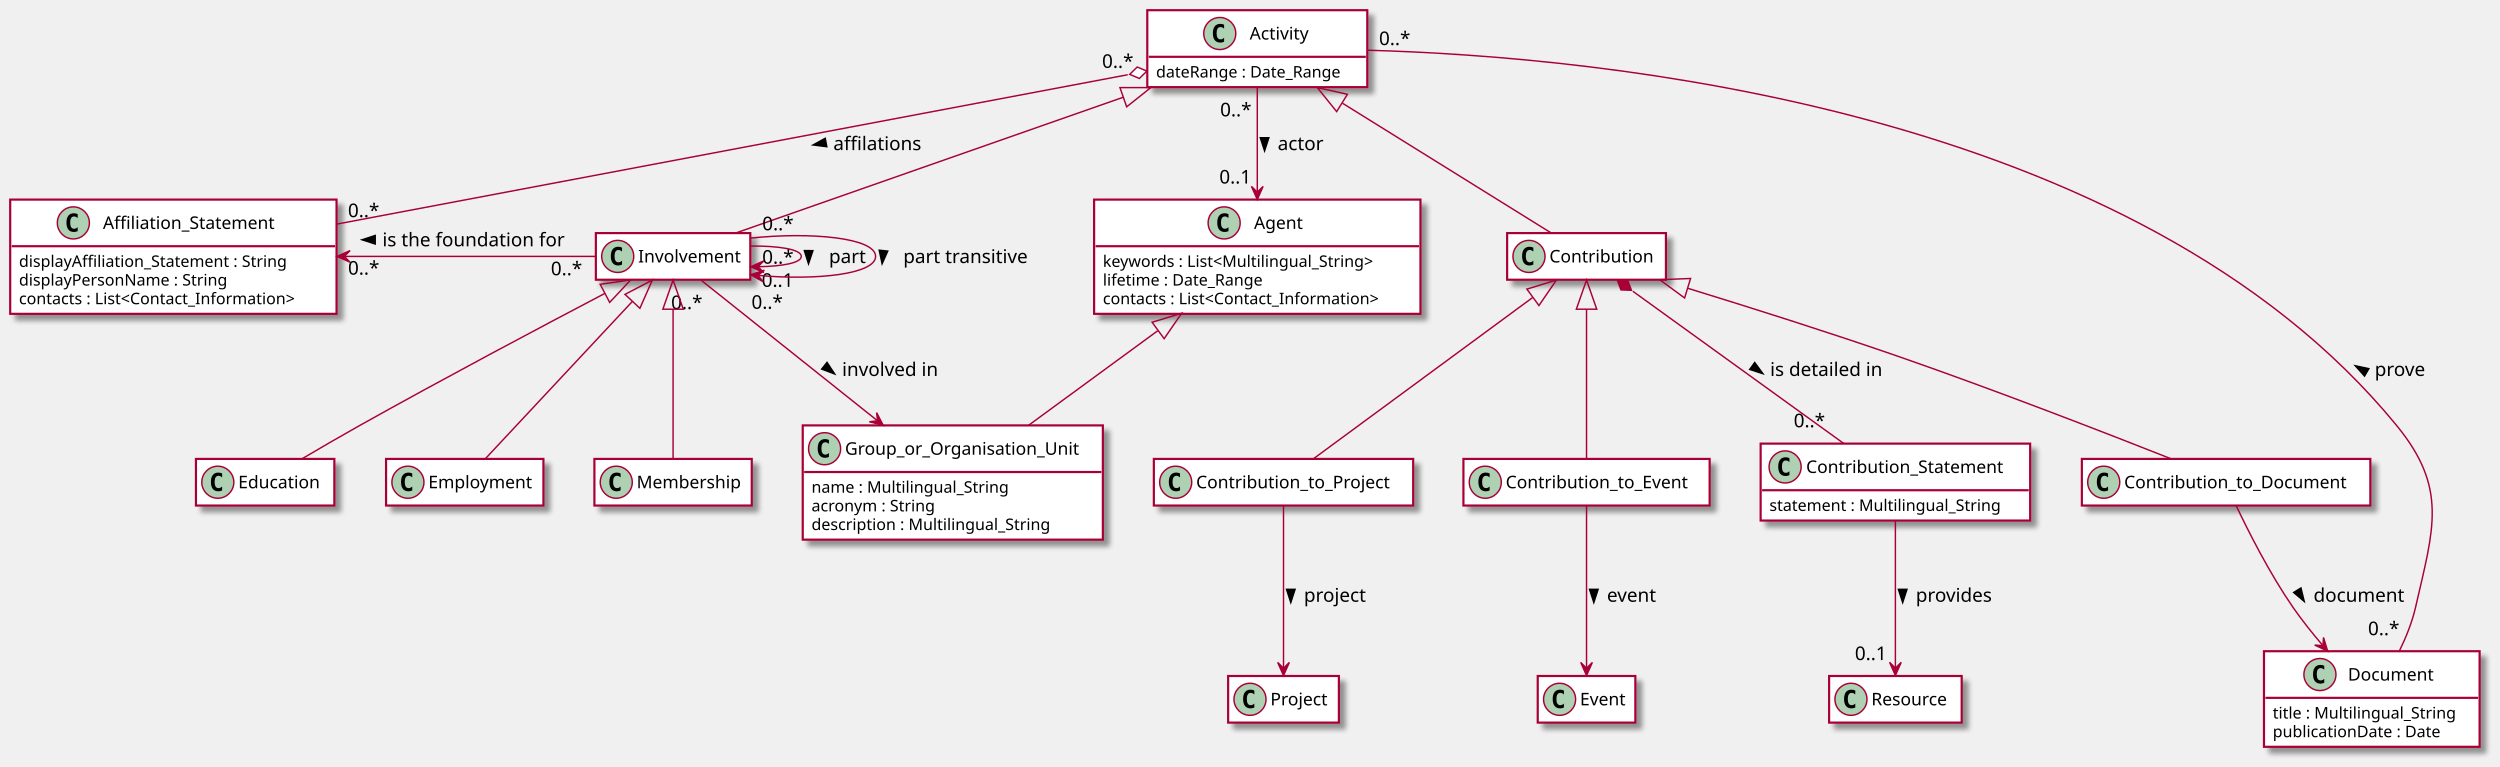
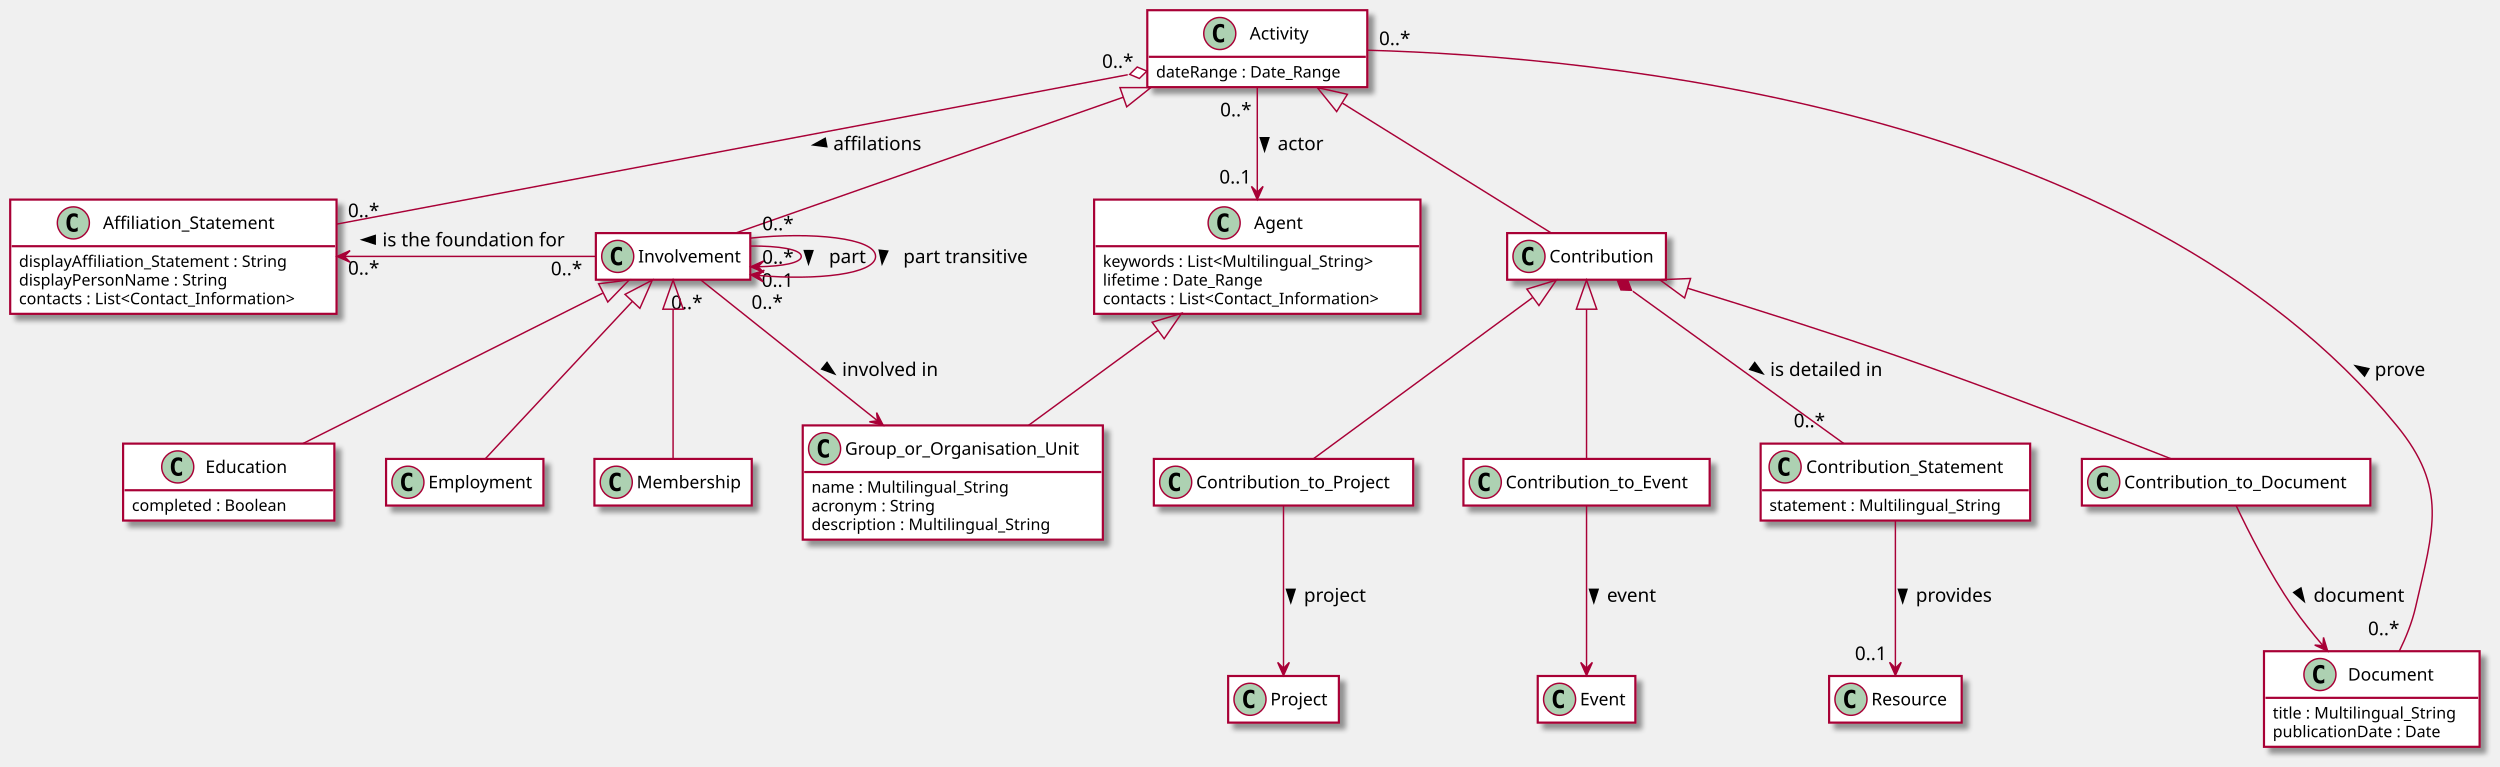
<svg xmlns="http://www.w3.org/2000/svg" contentScriptType="application/ecmascript" contentStyleType="text/css" height="526px" preserveAspectRatio="none" style="width:1716px;height:526px;background:#FFFFFF;" version="1.1" viewBox="0 0 1716 526" width="1716px" zoomAndPan="magnify">
  <defs>
-     <filter height="300%" id="ftn93bav3jn2k" width="300%" x="-1" y="-1">
+     <filter height="300%" id="f1x8bv1kfi4ebw" width="300%" x="-1" y="-1">
      <feGaussianBlur result="blurOut" stdDeviation="2.0" />
      <feColorMatrix in="blurOut" result="blurOut2" type="matrix" values="0 0 0 0 0 0 0 0 0 0 0 0 0 0 0 0 0 0 .4 0" />
      <feOffset dx="4.0" dy="4.0" in="blurOut2" result="blurOut3" />
      <feBlend in="SourceGraphic" in2="blurOut3" mode="normal" />
    </filter>
  </defs>
  <g>
-     <rect codeLine="135" fill="#FFFFFF" filter="url(#ftn93bav3jn2k)" height="52.805" id="Activity" style="stroke:#A80036;stroke-width:1.5;" width="151" x="787.5" y="7" />
+     <rect codeLine="135" fill="#FFFFFF" filter="url(#f1x8bv1kfi4ebw)" height="52.805" id="Activity" style="stroke:#A80036;stroke-width:1.5;" width="151" x="787.5" y="7" />
    <ellipse cx="837.25" cy="23" fill="#ADD1B2" rx="11" ry="11" style="stroke:#A80036;stroke-width:1.0;" />
    <path d="M840.219,28.641 Q839.641,28.938 839,29.078 Q838.359,29.234 837.656,29.234 Q835.156,29.234 833.828,27.594 Q832.516,25.938 832.516,22.812 Q832.516,19.688 833.828,18.031 Q835.156,16.375 837.656,16.375 Q838.359,16.375 839,16.531 Q839.656,16.688 840.219,16.984 L840.219,19.703 Q839.594,19.125 839,18.859 Q838.406,18.578 837.781,18.578 Q836.438,18.578 835.75,19.656 Q835.062,20.719 835.062,22.812 Q835.062,24.906 835.75,25.984 Q836.438,27.047 837.781,27.047 Q838.406,27.047 839,26.781 Q839.594,26.5 840.219,25.922 L840.219,28.641 Z " fill="#000000" />
    <text fill="#000000" font-family="sans-serif" font-size="12" lengthAdjust="spacing" textLength="43" x="857.75" y="27.154">Activity</text>
    <line style="stroke:#A80036;stroke-width:1.5;" x1="788.5" x2="937.5" y1="39" y2="39" />
    <text fill="#000000" font-family="sans-serif" font-size="11" lengthAdjust="spacing" textLength="139" x="793.5" y="53.21">dateRange : Date_Range</text>
-     <rect codeLine="247" fill="#FFFFFF" filter="url(#ftn93bav3jn2k)" height="65.609" id="Document" style="stroke:#A80036;stroke-width:1.5;" width="148" x="1554" y="447" />
+     <rect codeLine="248" fill="#FFFFFF" filter="url(#f1x8bv1kfi4ebw)" height="65.609" id="Document" style="stroke:#A80036;stroke-width:1.5;" width="148" x="1554" y="447" />
    <ellipse cx="1592.4" cy="463" fill="#ADD1B2" rx="11" ry="11" style="stroke:#A80036;stroke-width:1.0;" />
    <path d="M1595.369,468.641 Q1594.791,468.938 1594.15,469.078 Q1593.509,469.234 1592.806,469.234 Q1590.306,469.234 1588.978,467.594 Q1587.666,465.938 1587.666,462.812 Q1587.666,459.688 1588.978,458.031 Q1590.306,456.375 1592.806,456.375 Q1593.509,456.375 1594.15,456.531 Q1594.806,456.688 1595.369,456.984 L1595.369,459.703 Q1594.744,459.125 1594.15,458.859 Q1593.556,458.578 1592.931,458.578 Q1591.588,458.578 1590.9,459.656 Q1590.213,460.719 1590.213,462.812 Q1590.213,464.906 1590.9,465.984 Q1591.588,467.047 1592.931,467.047 Q1593.556,467.047 1594.15,466.781 Q1594.744,466.5 1595.369,465.922 L1595.369,468.641 Z " fill="#000000" />
    <text fill="#000000" font-family="sans-serif" font-size="12" lengthAdjust="spacing" textLength="64" x="1611.6" y="467.154">Document</text>
    <line style="stroke:#A80036;stroke-width:1.5;" x1="1555" x2="1701" y1="479" y2="479" />
    <text fill="#000000" font-family="sans-serif" font-size="11" lengthAdjust="spacing" textLength="136" x="1560" y="493.21">title : Multilingual_String</text>
    <text fill="#000000" font-family="sans-serif" font-size="11" lengthAdjust="spacing" textLength="125" x="1560" y="506.015">publicationDate : Date</text>
-     <rect codeLine="10" fill="#FFFFFF" filter="url(#ftn93bav3jn2k)" height="78.414" id="Agent" style="stroke:#A80036;stroke-width:1.5;" width="224" x="751" y="137" />
+     <rect codeLine="10" fill="#FFFFFF" filter="url(#f1x8bv1kfi4ebw)" height="78.414" id="Agent" style="stroke:#A80036;stroke-width:1.5;" width="224" x="751" y="137" />
    <ellipse cx="840.25" cy="153" fill="#ADD1B2" rx="11" ry="11" style="stroke:#A80036;stroke-width:1.0;" />
    <path d="M843.219,158.641 Q842.641,158.938 842,159.078 Q841.359,159.234 840.656,159.234 Q838.156,159.234 836.828,157.594 Q835.516,155.938 835.516,152.812 Q835.516,149.688 836.828,148.031 Q838.156,146.375 840.656,146.375 Q841.359,146.375 842,146.531 Q842.656,146.688 843.219,146.984 L843.219,149.703 Q842.594,149.125 842,148.859 Q841.406,148.578 840.781,148.578 Q839.438,148.578 838.75,149.656 Q838.062,150.719 838.062,152.812 Q838.062,154.906 838.75,155.984 Q839.438,157.047 840.781,157.047 Q841.406,157.047 842,156.781 Q842.594,156.5 843.219,155.922 L843.219,158.641 Z " fill="#000000" />
    <text fill="#000000" font-family="sans-serif" font-size="12" lengthAdjust="spacing" textLength="37" x="860.75" y="157.154">Agent</text>
    <line style="stroke:#A80036;stroke-width:1.5;" x1="752" x2="974" y1="169" y2="169" />
    <text fill="#000000" font-family="sans-serif" font-size="11" lengthAdjust="spacing" textLength="207" x="757" y="183.21">keywords : List&lt;Multilingual_String&gt;</text>
    <text fill="#000000" font-family="sans-serif" font-size="11" lengthAdjust="spacing" textLength="121" x="757" y="196.015">lifetime : Date_Range</text>
    <text fill="#000000" font-family="sans-serif" font-size="11" lengthAdjust="spacing" textLength="212" x="757" y="208.82">contacts : List&lt;Contact_Information&gt;</text>
-     <rect codeLine="177" fill="#FFFFFF" filter="url(#ftn93bav3jn2k)" height="32" id="Contribution" style="stroke:#A80036;stroke-width:1.5;" width="109" x="1034.5" y="160" />
+     <rect codeLine="178" fill="#FFFFFF" filter="url(#f1x8bv1kfi4ebw)" height="32" id="Contribution" style="stroke:#A80036;stroke-width:1.5;" width="109" x="1034.5" y="160" />
    <ellipse cx="1049.5" cy="176" fill="#ADD1B2" rx="11" ry="11" style="stroke:#A80036;stroke-width:1.0;" />
    <path d="M1052.469,181.641 Q1051.891,181.938 1051.25,182.078 Q1050.609,182.234 1049.906,182.234 Q1047.406,182.234 1046.078,180.594 Q1044.766,178.938 1044.766,175.812 Q1044.766,172.688 1046.078,171.031 Q1047.406,169.375 1049.906,169.375 Q1050.609,169.375 1051.25,169.531 Q1051.906,169.688 1052.469,169.984 L1052.469,172.703 Q1051.844,172.125 1051.25,171.859 Q1050.656,171.578 1050.031,171.578 Q1048.688,171.578 1048,172.656 Q1047.312,173.719 1047.312,175.812 Q1047.312,177.906 1048,178.984 Q1048.688,180.047 1050.031,180.047 Q1050.656,180.047 1051.25,179.781 Q1051.844,179.5 1052.469,178.922 L1052.469,181.641 Z " fill="#000000" />
    <text fill="#000000" font-family="sans-serif" font-size="12" lengthAdjust="spacing" textLength="77" x="1063.5" y="180.154">Contribution</text>
-     <rect codeLine="295" fill="#FFFFFF" filter="url(#ftn93bav3jn2k)" height="52.805" id="Contribution_Statement" style="stroke:#A80036;stroke-width:1.5;" width="185" x="1208.5" y="304.5" />
+     <rect codeLine="296" fill="#FFFFFF" filter="url(#f1x8bv1kfi4ebw)" height="52.805" id="Contribution_Statement" style="stroke:#A80036;stroke-width:1.5;" width="185" x="1208.5" y="304.5" />
    <ellipse cx="1225.3" cy="320.5" fill="#ADD1B2" rx="11" ry="11" style="stroke:#A80036;stroke-width:1.0;" />
    <path d="M1228.269,326.141 Q1227.691,326.438 1227.05,326.578 Q1226.409,326.734 1225.706,326.734 Q1223.206,326.734 1221.878,325.094 Q1220.566,323.438 1220.566,320.312 Q1220.566,317.188 1221.878,315.531 Q1223.206,313.875 1225.706,313.875 Q1226.409,313.875 1227.05,314.031 Q1227.706,314.188 1228.269,314.484 L1228.269,317.203 Q1227.644,316.625 1227.05,316.359 Q1226.456,316.078 1225.831,316.078 Q1224.487,316.078 1223.8,317.156 Q1223.112,318.219 1223.112,320.312 Q1223.112,322.406 1223.8,323.484 Q1224.487,324.547 1225.831,324.547 Q1226.456,324.547 1227.05,324.281 Q1227.644,324 1228.269,323.422 L1228.269,326.141 Z " fill="#000000" />
    <text fill="#000000" font-family="sans-serif" font-size="12" lengthAdjust="spacing" textLength="149" x="1239.7" y="324.654">Contribution_Statement</text>
    <line style="stroke:#A80036;stroke-width:1.5;" x1="1209.5" x2="1392.5" y1="336.5" y2="336.5" />
    <text fill="#000000" font-family="sans-serif" font-size="11" lengthAdjust="spacing" textLength="173" x="1214.5" y="350.71">statement : Multilingual_String</text>
-     <rect codeLine="229" fill="#FFFFFF" filter="url(#ftn93bav3jn2k)" height="32" id="Resource" style="stroke:#A80036;stroke-width:1.5;" width="91" x="1255.5" y="464" />
+     <rect codeLine="230" fill="#FFFFFF" filter="url(#f1x8bv1kfi4ebw)" height="32" id="Resource" style="stroke:#A80036;stroke-width:1.5;" width="91" x="1255.5" y="464" />
    <ellipse cx="1270.5" cy="480" fill="#ADD1B2" rx="11" ry="11" style="stroke:#A80036;stroke-width:1.0;" />
    <path d="M1273.469,485.641 Q1272.891,485.938 1272.25,486.078 Q1271.609,486.234 1270.906,486.234 Q1268.406,486.234 1267.078,484.594 Q1265.766,482.938 1265.766,479.812 Q1265.766,476.688 1267.078,475.031 Q1268.406,473.375 1270.906,473.375 Q1271.609,473.375 1272.25,473.531 Q1272.906,473.688 1273.469,473.984 L1273.469,476.703 Q1272.844,476.125 1272.25,475.859 Q1271.656,475.578 1271.031,475.578 Q1269.688,475.578 1269,476.656 Q1268.312,477.719 1268.312,479.812 Q1268.312,481.906 1269,482.984 Q1269.688,484.047 1271.031,484.047 Q1271.656,484.047 1272.25,483.781 Q1272.844,483.5 1273.469,482.922 L1273.469,485.641 Z " fill="#000000" />
    <text fill="#000000" font-family="sans-serif" font-size="12" lengthAdjust="spacing" textLength="59" x="1284.5" y="484.154">Resource</text>
-     <rect codeLine="195" fill="#FFFFFF" filter="url(#ftn93bav3jn2k)" height="32" id="Contribution_to_Document" style="stroke:#A80036;stroke-width:1.5;" width="198" x="1429" y="315" />
+     <rect codeLine="196" fill="#FFFFFF" filter="url(#f1x8bv1kfi4ebw)" height="32" id="Contribution_to_Document" style="stroke:#A80036;stroke-width:1.5;" width="198" x="1429" y="315" />
    <ellipse cx="1444" cy="331" fill="#ADD1B2" rx="11" ry="11" style="stroke:#A80036;stroke-width:1.0;" />
    <path d="M1446.969,336.641 Q1446.391,336.938 1445.75,337.078 Q1445.109,337.234 1444.406,337.234 Q1441.906,337.234 1440.578,335.594 Q1439.266,333.938 1439.266,330.812 Q1439.266,327.688 1440.578,326.031 Q1441.906,324.375 1444.406,324.375 Q1445.109,324.375 1445.75,324.531 Q1446.406,324.688 1446.969,324.984 L1446.969,327.703 Q1446.344,327.125 1445.75,326.859 Q1445.156,326.578 1444.531,326.578 Q1443.188,326.578 1442.5,327.656 Q1441.812,328.719 1441.812,330.812 Q1441.812,332.906 1442.5,333.984 Q1443.188,335.047 1444.531,335.047 Q1445.156,335.047 1445.75,334.781 Q1446.344,334.5 1446.969,333.922 L1446.969,336.641 Z " fill="#000000" />
    <text fill="#000000" font-family="sans-serif" font-size="12" lengthAdjust="spacing" textLength="166" x="1458" y="335.154">Contribution_to_Document</text>
-     <rect codeLine="186" fill="#FFFFFF" filter="url(#ftn93bav3jn2k)" height="32" id="Contribution_to_Project" style="stroke:#A80036;stroke-width:1.5;" width="178" x="792" y="315" />
+     <rect codeLine="187" fill="#FFFFFF" filter="url(#f1x8bv1kfi4ebw)" height="32" id="Contribution_to_Project" style="stroke:#A80036;stroke-width:1.5;" width="178" x="792" y="315" />
    <ellipse cx="807" cy="331" fill="#ADD1B2" rx="11" ry="11" style="stroke:#A80036;stroke-width:1.0;" />
    <path d="M809.969,336.641 Q809.391,336.938 808.75,337.078 Q808.109,337.234 807.406,337.234 Q804.906,337.234 803.578,335.594 Q802.266,333.938 802.266,330.812 Q802.266,327.688 803.578,326.031 Q804.906,324.375 807.406,324.375 Q808.109,324.375 808.75,324.531 Q809.406,324.688 809.969,324.984 L809.969,327.703 Q809.344,327.125 808.75,326.859 Q808.156,326.578 807.531,326.578 Q806.188,326.578 805.5,327.656 Q804.812,328.719 804.812,330.812 Q804.812,332.906 805.5,333.984 Q806.188,335.047 807.531,335.047 Q808.156,335.047 808.75,334.781 Q809.344,334.5 809.969,333.922 L809.969,336.641 Z " fill="#000000" />
    <text fill="#000000" font-family="sans-serif" font-size="12" lengthAdjust="spacing" textLength="146" x="821" y="335.154">Contribution_to_Project</text>
-     <rect codeLine="285" fill="#FFFFFF" filter="url(#ftn93bav3jn2k)" height="32" id="Project" style="stroke:#A80036;stroke-width:1.5;" width="76" x="843" y="464" />
+     <rect codeLine="286" fill="#FFFFFF" filter="url(#f1x8bv1kfi4ebw)" height="32" id="Project" style="stroke:#A80036;stroke-width:1.5;" width="76" x="843" y="464" />
    <ellipse cx="858" cy="480" fill="#ADD1B2" rx="11" ry="11" style="stroke:#A80036;stroke-width:1.0;" />
    <path d="M860.969,485.641 Q860.391,485.938 859.75,486.078 Q859.109,486.234 858.406,486.234 Q855.906,486.234 854.578,484.594 Q853.266,482.938 853.266,479.812 Q853.266,476.688 854.578,475.031 Q855.906,473.375 858.406,473.375 Q859.109,473.375 859.75,473.531 Q860.406,473.688 860.969,473.984 L860.969,476.703 Q860.344,476.125 859.75,475.859 Q859.156,475.578 858.531,475.578 Q857.188,475.578 856.5,476.656 Q855.812,477.719 855.812,479.812 Q855.812,481.906 856.5,482.984 Q857.188,484.047 858.531,484.047 Q859.156,484.047 859.75,483.781 Q860.344,483.5 860.969,482.922 L860.969,485.641 Z " fill="#000000" />
    <text fill="#000000" font-family="sans-serif" font-size="12" lengthAdjust="spacing" textLength="44" x="872" y="484.154">Project</text>
-     <rect codeLine="204" fill="#FFFFFF" filter="url(#ftn93bav3jn2k)" height="32" id="Contribution_to_Event" style="stroke:#A80036;stroke-width:1.5;" width="169" x="1004.5" y="315" />
+     <rect codeLine="205" fill="#FFFFFF" filter="url(#f1x8bv1kfi4ebw)" height="32" id="Contribution_to_Event" style="stroke:#A80036;stroke-width:1.5;" width="169" x="1004.5" y="315" />
    <ellipse cx="1019.5" cy="331" fill="#ADD1B2" rx="11" ry="11" style="stroke:#A80036;stroke-width:1.0;" />
    <path d="M1022.469,336.641 Q1021.891,336.938 1021.25,337.078 Q1020.609,337.234 1019.906,337.234 Q1017.406,337.234 1016.078,335.594 Q1014.766,333.938 1014.766,330.812 Q1014.766,327.688 1016.078,326.031 Q1017.406,324.375 1019.906,324.375 Q1020.609,324.375 1021.25,324.531 Q1021.906,324.688 1022.469,324.984 L1022.469,327.703 Q1021.844,327.125 1021.25,326.859 Q1020.656,326.578 1020.031,326.578 Q1018.688,326.578 1018,327.656 Q1017.312,328.719 1017.312,330.812 Q1017.312,332.906 1018,333.984 Q1018.688,335.047 1020.031,335.047 Q1020.656,335.047 1021.25,334.781 Q1021.844,334.5 1022.469,333.922 L1022.469,336.641 Z " fill="#000000" />
    <text fill="#000000" font-family="sans-serif" font-size="12" lengthAdjust="spacing" textLength="137" x="1033.5" y="335.154">Contribution_to_Event</text>
-     <rect codeLine="290" fill="#FFFFFF" filter="url(#ftn93bav3jn2k)" height="32" id="Event" style="stroke:#A80036;stroke-width:1.5;" width="67" x="1055.5" y="464" />
+     <rect codeLine="291" fill="#FFFFFF" filter="url(#f1x8bv1kfi4ebw)" height="32" id="Event" style="stroke:#A80036;stroke-width:1.5;" width="67" x="1055.5" y="464" />
    <ellipse cx="1070.5" cy="480" fill="#ADD1B2" rx="11" ry="11" style="stroke:#A80036;stroke-width:1.0;" />
    <path d="M1073.469,485.641 Q1072.891,485.938 1072.25,486.078 Q1071.609,486.234 1070.906,486.234 Q1068.406,486.234 1067.078,484.594 Q1065.766,482.938 1065.766,479.812 Q1065.766,476.688 1067.078,475.031 Q1068.406,473.375 1070.906,473.375 Q1071.609,473.375 1072.25,473.531 Q1072.906,473.688 1073.469,473.984 L1073.469,476.703 Q1072.844,476.125 1072.25,475.859 Q1071.656,475.578 1071.031,475.578 Q1069.688,475.578 1069,476.656 Q1068.312,477.719 1068.312,479.812 Q1068.312,481.906 1069,482.984 Q1069.688,484.047 1071.031,484.047 Q1071.656,484.047 1072.25,483.781 Q1072.844,483.5 1073.469,482.922 L1073.469,485.641 Z " fill="#000000" />
    <text fill="#000000" font-family="sans-serif" font-size="12" lengthAdjust="spacing" textLength="35" x="1084.5" y="484.154">Event</text>
-     <rect codeLine="141" fill="#FFFFFF" filter="url(#ftn93bav3jn2k)" height="32" id="Involvement" style="stroke:#A80036;stroke-width:1.5;" width="106" x="409" y="160" />
+     <rect codeLine="141" fill="#FFFFFF" filter="url(#f1x8bv1kfi4ebw)" height="32" id="Involvement" style="stroke:#A80036;stroke-width:1.5;" width="106" x="409" y="160" />
    <ellipse cx="424" cy="176" fill="#ADD1B2" rx="11" ry="11" style="stroke:#A80036;stroke-width:1.0;" />
    <path d="M426.969,181.641 Q426.391,181.938 425.75,182.078 Q425.109,182.234 424.406,182.234 Q421.906,182.234 420.578,180.594 Q419.266,178.938 419.266,175.812 Q419.266,172.688 420.578,171.031 Q421.906,169.375 424.406,169.375 Q425.109,169.375 425.75,169.531 Q426.406,169.688 426.969,169.984 L426.969,172.703 Q426.344,172.125 425.75,171.859 Q425.156,171.578 424.531,171.578 Q423.188,171.578 422.5,172.656 Q421.812,173.719 421.812,175.812 Q421.812,177.906 422.5,178.984 Q423.188,180.047 424.531,180.047 Q425.156,180.047 425.75,179.781 Q426.344,179.5 426.969,178.922 L426.969,181.641 Z " fill="#000000" />
    <text fill="#000000" font-family="sans-serif" font-size="12" lengthAdjust="spacing" textLength="74" x="438" y="180.154">Involvement</text>
-     <rect codeLine="90" fill="#FFFFFF" filter="url(#ftn93bav3jn2k)" height="78.414" id="Group_or_Organisation_Unit" style="stroke:#A80036;stroke-width:1.5;" width="206" x="551" y="292" />
+     <rect codeLine="90" fill="#FFFFFF" filter="url(#f1x8bv1kfi4ebw)" height="78.414" id="Group_or_Organisation_Unit" style="stroke:#A80036;stroke-width:1.5;" width="206" x="551" y="292" />
    <ellipse cx="566" cy="308" fill="#ADD1B2" rx="11" ry="11" style="stroke:#A80036;stroke-width:1.0;" />
    <path d="M568.969,313.641 Q568.391,313.938 567.75,314.078 Q567.109,314.234 566.406,314.234 Q563.906,314.234 562.578,312.594 Q561.266,310.938 561.266,307.812 Q561.266,304.688 562.578,303.031 Q563.906,301.375 566.406,301.375 Q567.109,301.375 567.75,301.531 Q568.406,301.688 568.969,301.984 L568.969,304.703 Q568.344,304.125 567.75,303.859 Q567.156,303.578 566.531,303.578 Q565.188,303.578 564.5,304.656 Q563.812,305.719 563.812,307.812 Q563.812,309.906 564.5,310.984 Q565.188,312.047 566.531,312.047 Q567.156,312.047 567.75,311.781 Q568.344,311.5 568.969,310.922 L568.969,313.641 Z " fill="#000000" />
    <text fill="#000000" font-family="sans-serif" font-size="12" lengthAdjust="spacing" textLength="174" x="580" y="312.154">Group_or_Organisation_Unit</text>
    <line style="stroke:#A80036;stroke-width:1.5;" x1="552" x2="756" y1="324" y2="324" />
    <text fill="#000000" font-family="sans-serif" font-size="11" lengthAdjust="spacing" textLength="147" x="557" y="338.21">name : Multilingual_String</text>
    <text fill="#000000" font-family="sans-serif" font-size="11" lengthAdjust="spacing" textLength="95" x="557" y="351.015">acronym : String</text>
    <text fill="#000000" font-family="sans-serif" font-size="11" lengthAdjust="spacing" textLength="178" x="557" y="363.82">description : Multilingual_String</text>
-     <rect codeLine="356" fill="#FFFFFF" filter="url(#ftn93bav3jn2k)" height="78.414" id="Affiliation_Statement" style="stroke:#A80036;stroke-width:1.5;" width="224" x="7" y="137" />
+     <rect codeLine="357" fill="#FFFFFF" filter="url(#f1x8bv1kfi4ebw)" height="78.414" id="Affiliation_Statement" style="stroke:#A80036;stroke-width:1.5;" width="224" x="7" y="137" />
    <ellipse cx="50.35" cy="153" fill="#ADD1B2" rx="11" ry="11" style="stroke:#A80036;stroke-width:1.0;" />
    <path d="M53.319,158.641 Q52.741,158.938 52.1,159.078 Q51.459,159.234 50.756,159.234 Q48.256,159.234 46.928,157.594 Q45.616,155.938 45.616,152.812 Q45.616,149.688 46.928,148.031 Q48.256,146.375 50.756,146.375 Q51.459,146.375 52.1,146.531 Q52.756,146.688 53.319,146.984 L53.319,149.703 Q52.694,149.125 52.1,148.859 Q51.506,148.578 50.881,148.578 Q49.538,148.578 48.85,149.656 Q48.163,150.719 48.163,152.812 Q48.163,154.906 48.85,155.984 Q49.538,157.047 50.881,157.047 Q51.506,157.047 52.1,156.781 Q52.694,156.5 53.319,155.922 L53.319,158.641 Z " fill="#000000" />
    <text fill="#000000" font-family="sans-serif" font-size="12" lengthAdjust="spacing" textLength="129" x="70.65" y="157.154">Affiliation_Statement</text>
    <line style="stroke:#A80036;stroke-width:1.5;" x1="8" x2="230" y1="169" y2="169" />
    <text fill="#000000" font-family="sans-serif" font-size="11" lengthAdjust="spacing" textLength="203" x="13" y="183.21">displayAffiliation_Statement : String</text>
    <text fill="#000000" font-family="sans-serif" font-size="11" lengthAdjust="spacing" textLength="159" x="13" y="196.015">displayPersonName : String</text>
    <text fill="#000000" font-family="sans-serif" font-size="11" lengthAdjust="spacing" textLength="212" x="13" y="208.82">contacts : List&lt;Contact_Information&gt;</text>
-     <rect codeLine="168" fill="#FFFFFF" filter="url(#ftn93bav3jn2k)" height="32" id="Membership" style="stroke:#A80036;stroke-width:1.5;" width="108" x="408" y="315" />
+     <rect codeLine="169" fill="#FFFFFF" filter="url(#f1x8bv1kfi4ebw)" height="32" id="Membership" style="stroke:#A80036;stroke-width:1.5;" width="108" x="408" y="315" />
    <ellipse cx="423" cy="331" fill="#ADD1B2" rx="11" ry="11" style="stroke:#A80036;stroke-width:1.0;" />
    <path d="M425.969,336.641 Q425.391,336.938 424.75,337.078 Q424.109,337.234 423.406,337.234 Q420.906,337.234 419.578,335.594 Q418.266,333.938 418.266,330.812 Q418.266,327.688 419.578,326.031 Q420.906,324.375 423.406,324.375 Q424.109,324.375 424.75,324.531 Q425.406,324.688 425.969,324.984 L425.969,327.703 Q425.344,327.125 424.75,326.859 Q424.156,326.578 423.531,326.578 Q422.188,326.578 421.5,327.656 Q420.812,328.719 420.812,330.812 Q420.812,332.906 421.5,333.984 Q422.188,335.047 423.531,335.047 Q424.156,335.047 424.75,334.781 Q425.344,334.5 425.969,333.922 L425.969,336.641 Z " fill="#000000" />
    <text fill="#000000" font-family="sans-serif" font-size="12" lengthAdjust="spacing" textLength="76" x="437" y="335.154">Membership</text>
-     <rect codeLine="159" fill="#FFFFFF" filter="url(#ftn93bav3jn2k)" height="32" id="Education" style="stroke:#A80036;stroke-width:1.5;" width="95" x="134.5" y="315" />
-     <ellipse cx="149.5" cy="331" fill="#ADD1B2" rx="11" ry="11" style="stroke:#A80036;stroke-width:1.0;" />
-     <path d="M152.469,336.641 Q151.891,336.938 151.25,337.078 Q150.609,337.234 149.906,337.234 Q147.406,337.234 146.078,335.594 Q144.766,333.938 144.766,330.812 Q144.766,327.688 146.078,326.031 Q147.406,324.375 149.906,324.375 Q150.609,324.375 151.25,324.531 Q151.906,324.688 152.469,324.984 L152.469,327.703 Q151.844,327.125 151.25,326.859 Q150.656,326.578 150.031,326.578 Q148.688,326.578 148,327.656 Q147.312,328.719 147.312,330.812 Q147.312,332.906 148,333.984 Q148.688,335.047 150.031,335.047 Q150.656,335.047 151.25,334.781 Q151.844,334.5 152.469,333.922 L152.469,336.641 Z " fill="#000000" />
-     <text fill="#000000" font-family="sans-serif" font-size="12" lengthAdjust="spacing" textLength="63" x="163.5" y="335.154">Education</text>
-     <rect codeLine="150" fill="#FFFFFF" filter="url(#ftn93bav3jn2k)" height="32" id="Employment" style="stroke:#A80036;stroke-width:1.5;" width="108" x="265" y="315" />
+     <rect codeLine="159" fill="#FFFFFF" filter="url(#f1x8bv1kfi4ebw)" height="52.805" id="Education" style="stroke:#A80036;stroke-width:1.5;" width="145" x="84.5" y="304.5" />
+     <ellipse cx="122" cy="320.5" fill="#ADD1B2" rx="11" ry="11" style="stroke:#A80036;stroke-width:1.0;" />
+     <path d="M124.969,326.141 Q124.391,326.438 123.75,326.578 Q123.109,326.734 122.406,326.734 Q119.906,326.734 118.578,325.094 Q117.266,323.438 117.266,320.312 Q117.266,317.188 118.578,315.531 Q119.906,313.875 122.406,313.875 Q123.109,313.875 123.75,314.031 Q124.406,314.188 124.969,314.484 L124.969,317.203 Q124.344,316.625 123.75,316.359 Q123.156,316.078 122.531,316.078 Q121.188,316.078 120.5,317.156 Q119.812,318.219 119.812,320.312 Q119.812,322.406 120.5,323.484 Q121.188,324.547 122.531,324.547 Q123.156,324.547 123.75,324.281 Q124.344,324 124.969,323.422 L124.969,326.141 Z " fill="#000000" />
+     <text fill="#000000" font-family="sans-serif" font-size="12" lengthAdjust="spacing" textLength="63" x="141" y="324.654">Education</text>
+     <line style="stroke:#A80036;stroke-width:1.5;" x1="85.5" x2="228.5" y1="336.5" y2="336.5" />
+     <text fill="#000000" font-family="sans-serif" font-size="11" lengthAdjust="spacing" textLength="133" x="90.5" y="350.71">completed   :   Boolean</text>
+     <rect codeLine="150" fill="#FFFFFF" filter="url(#f1x8bv1kfi4ebw)" height="32" id="Employment" style="stroke:#A80036;stroke-width:1.5;" width="108" x="265" y="315" />
    <ellipse cx="280" cy="331" fill="#ADD1B2" rx="11" ry="11" style="stroke:#A80036;stroke-width:1.0;" />
    <path d="M282.969,336.641 Q282.391,336.938 281.75,337.078 Q281.109,337.234 280.406,337.234 Q277.906,337.234 276.578,335.594 Q275.266,333.938 275.266,330.812 Q275.266,327.688 276.578,326.031 Q277.906,324.375 280.406,324.375 Q281.109,324.375 281.75,324.531 Q282.406,324.688 282.969,324.984 L282.969,327.703 Q282.344,327.125 281.75,326.859 Q281.156,326.578 280.531,326.578 Q279.188,326.578 278.5,327.656 Q277.812,328.719 277.812,330.812 Q277.812,332.906 278.5,333.984 Q279.188,335.047 280.531,335.047 Q281.156,335.047 281.75,334.781 Q282.344,334.5 282.969,333.922 L282.969,336.641 Z " fill="#000000" />
    <text fill="#000000" font-family="sans-serif" font-size="12" lengthAdjust="spacing" textLength="76" x="294" y="335.154">Employment</text>
-     <path codeLine="213" d="M1646.92,446.87 C1651.47,437.55 1655.68,427.14 1658,417 C1670.48,362.56 1680.39,335.21 1645,292 C1466.01,73.47 1097.35,38.88 938.52,34.47 " fill="none" id="Document-Activity" style="stroke:#A80036;stroke-width:1.0;" />
+     <path codeLine="214" d="M1646.92,446.87 C1651.47,437.55 1655.68,427.14 1658,417 C1670.48,362.56 1680.39,335.21 1645,292 C1466.01,73.47 1097.35,38.88 938.52,34.47 " fill="none" id="Document-Activity" style="stroke:#A80036;stroke-width:1.0;" />
    <polygon fill="#000000" points="1616.679,251.051,1623.017,258.141,1625.975,253.062,1616.679,251.051" style="stroke:#000000;stroke-width:1.0;" />
    <text fill="#000000" font-family="sans-serif" font-size="13" lengthAdjust="spacing" textLength="36" x="1630" y="258.067">prove</text>
    <text fill="#000000" font-family="sans-serif" font-size="13" lengthAdjust="spacing" textLength="23" x="1625.381" y="435.989">0..*</text>
    <text fill="#000000" font-family="sans-serif" font-size="13" lengthAdjust="spacing" textLength="23" x="946.542" y="30.95">0..*</text>
-     <path codeLine="219" d="M863,60.27 C863,80.23 863,108.33 863,131.72 " fill="none" id="Activity-to-Agent" style="stroke:#A80036;stroke-width:1.0;" />
+     <path codeLine="220" d="M863,60.27 C863,80.23 863,108.33 863,131.72 " fill="none" id="Activity-to-Agent" style="stroke:#A80036;stroke-width:1.0;" />
    <polygon fill="#A80036" points="863,136.94,867,127.94,863,131.94,859,127.94,863,136.94" style="stroke:#A80036;stroke-width:1.0;" />
    <polygon fill="#000000" points="868,103.566,870.939,94.521,865.061,94.521,868,103.566" style="stroke:#000000;stroke-width:1.0;" />
    <text fill="#000000" font-family="sans-serif" font-size="13" lengthAdjust="spacing" textLength="33" x="877" y="103.067">actor</text>
    <text fill="#000000" font-family="sans-serif" font-size="13" lengthAdjust="spacing" textLength="23" x="837.484" y="79.869">0..*</text>
    <text fill="#000000" font-family="sans-serif" font-size="13" lengthAdjust="spacing" textLength="24" x="836.938" y="125.98">0..1</text>
-     <path codeLine="182" d="M921.46,70.84 C968.02,99.79 1030.85,138.85 1064.8,159.95 " fill="none" id="Activity-backto-Contribution" style="stroke:#A80036;stroke-width:1.0;" />
+     <path codeLine="183" d="M921.46,70.84 C968.02,99.79 1030.85,138.85 1064.8,159.95 " fill="none" id="Activity-backto-Contribution" style="stroke:#A80036;stroke-width:1.0;" />
    <polygon fill="none" points="917.48,76.61,904.19,60.11,924.87,64.72,917.48,76.61" style="stroke:#A80036;stroke-width:1.0;" />
-     <path codeLine="500" d="M1301,357.61 C1301,386.29 1301,432.22 1301,458.6 " fill="none" id="Contribution_Statement-to-Resource" style="stroke:#A80036;stroke-width:1.0;" />
+     <path codeLine="501" d="M1301,357.61 C1301,386.29 1301,432.22 1301,458.6 " fill="none" id="Contribution_Statement-to-Resource" style="stroke:#A80036;stroke-width:1.0;" />
    <polygon fill="#A80036" points="1301,463.6,1305,454.6,1301,458.6,1297,454.6,1301,463.6" style="stroke:#A80036;stroke-width:1.0;" />
    <polygon fill="#000000" points="1306,413.566,1308.939,404.521,1303.061,404.521,1306,413.566" style="stroke:#000000;stroke-width:1.0;" />
    <text fill="#000000" font-family="sans-serif" font-size="13" lengthAdjust="spacing" textLength="54" x="1315" y="413.067">provides</text>
    <text fill="#000000" font-family="sans-serif" font-size="13" lengthAdjust="spacing" textLength="24" x="1273.175" y="453.07">0..1</text>
-     <path codeLine="200" d="M1158.57,197.91 C1200.82,210.89 1255.75,228.23 1304,245 C1370.01,267.94 1445.85,297.38 1490.19,314.91 " fill="none" id="Contribution-backto-Contribution_to_Document" style="stroke:#A80036;stroke-width:1.0;" />
+     <path codeLine="201" d="M1158.57,197.91 C1200.82,210.89 1255.75,228.23 1304,245 C1370.01,267.94 1445.85,297.38 1490.19,314.91 " fill="none" id="Contribution-backto-Contribution_to_Document" style="stroke:#A80036;stroke-width:1.0;" />
    <polygon fill="none" points="1156.31,204.54,1139.22,192.01,1160.4,191.15,1156.31,204.54" style="stroke:#A80036;stroke-width:1.0;" />
-     <path codeLine="484" d="M1534.88,347.01 C1543.15,364.47 1557.94,393.84 1574,417 C1580.08,425.77 1587.22,434.71 1594.27,442.96 " fill="none" id="Contribution_to_Document-to-Document" style="stroke:#A80036;stroke-width:1.0;" />
+     <path codeLine="485" d="M1534.88,347.01 C1543.15,364.47 1557.94,393.84 1574,417 C1580.08,425.77 1587.22,434.71 1594.27,442.96 " fill="none" id="Contribution_to_Document-to-Document" style="stroke:#A80036;stroke-width:1.0;" />
    <polygon fill="#A80036" points="1597.72,446.96,1594.862,437.535,1594.451,443.177,1588.809,442.766,1597.72,446.96" style="stroke:#A80036;stroke-width:1.0;" />
    <polygon fill="#000000" points="1581.631,412.818,1579.37,403.58,1574.372,406.674,1581.631,412.818" style="stroke:#000000;stroke-width:1.0;" />
    <text fill="#000000" font-family="sans-serif" font-size="13" lengthAdjust="spacing" textLength="65" x="1588" y="413.067">document</text>
-     <path codeLine="191" d="M1051.91,204.29 C1008.05,236.55 936.6,289.1 901.62,314.83 " fill="none" id="Contribution-backto-Contribution_to_Project" style="stroke:#A80036;stroke-width:1.0;" />
+     <path codeLine="192" d="M1051.91,204.29 C1008.05,236.55 936.6,289.1 901.62,314.83 " fill="none" id="Contribution-backto-Contribution_to_Project" style="stroke:#A80036;stroke-width:1.0;" />
    <polygon fill="none" points="1048.04,198.44,1068.3,192.23,1056.33,209.72,1048.04,198.44" style="stroke:#A80036;stroke-width:1.0;" />
-     <path codeLine="281" d="M881,347.18 C881,373.7 881,428.48 881,458.4 " fill="none" id="Contribution_to_Project-to-Project" style="stroke:#A80036;stroke-width:1.0;" />
+     <path codeLine="282" d="M881,347.18 C881,373.7 881,428.48 881,458.4 " fill="none" id="Contribution_to_Project-to-Project" style="stroke:#A80036;stroke-width:1.0;" />
    <polygon fill="#A80036" points="881,463.68,885,454.68,881,458.68,877,454.68,881,463.68" style="stroke:#A80036;stroke-width:1.0;" />
    <polygon fill="#000000" points="886,413.566,888.939,404.521,883.061,404.521,886,413.566" style="stroke:#000000;stroke-width:1.0;" />
    <text fill="#000000" font-family="sans-serif" font-size="13" lengthAdjust="spacing" textLength="44" x="895" y="413.067">project</text>
-     <path codeLine="209" d="M1089,212.39 C1089,244.78 1089,291.16 1089,314.83 " fill="none" id="Contribution-backto-Contribution_to_Event" style="stroke:#A80036;stroke-width:1.0;" />
+     <path codeLine="210" d="M1089,212.39 C1089,244.78 1089,291.16 1089,314.83 " fill="none" id="Contribution-backto-Contribution_to_Event" style="stroke:#A80036;stroke-width:1.0;" />
    <polygon fill="none" points="1082,212.23,1089,192.23,1096,212.23,1082,212.23" style="stroke:#A80036;stroke-width:1.0;" />
-     <path codeLine="496" d="M1089,347.18 C1089,373.7 1089,428.48 1089,458.4 " fill="none" id="Contribution_to_Event-to-Event" style="stroke:#A80036;stroke-width:1.0;" />
+     <path codeLine="497" d="M1089,347.18 C1089,373.7 1089,428.48 1089,458.4 " fill="none" id="Contribution_to_Event-to-Event" style="stroke:#A80036;stroke-width:1.0;" />
    <polygon fill="#A80036" points="1089,463.68,1093,454.68,1089,458.68,1085,454.68,1089,463.68" style="stroke:#A80036;stroke-width:1.0;" />
    <polygon fill="#000000" points="1094,413.566,1096.939,404.521,1091.061,404.521,1094,413.566" style="stroke:#000000;stroke-width:1.0;" />
    <text fill="#000000" font-family="sans-serif" font-size="13" lengthAdjust="spacing" textLength="36" x="1103" y="413.067">event</text>
    <path codeLine="146" d="M770.84,66.79 C687.35,96.04 568.04,137.85 504.94,159.95 " fill="none" id="Activity-backto-Involvement" style="stroke:#A80036;stroke-width:1.0;" />
    <polygon fill="none" points="768.73,60.11,789.92,60.11,773.36,73.33,768.73,60.11" style="stroke:#A80036;stroke-width:1.0;" />
-     <path codeLine="223" d="M481.11,192.23 C509.02,214.47 561.96,256.66 601.94,288.52 " fill="none" id="Involvement-to-Group_or_Organisation_Unit" style="stroke:#A80036;stroke-width:1.0;" />
+     <path codeLine="224" d="M481.11,192.23 C509.02,214.47 561.96,256.66 601.94,288.52 " fill="none" id="Involvement-to-Group_or_Organisation_Unit" style="stroke:#A80036;stroke-width:1.0;" />
    <polygon fill="#A80036" points="606.26,291.96,601.708,283.226,602.347,288.847,596.727,289.487,606.26,291.96" style="stroke:#A80036;stroke-width:1.0;" />
    <polygon fill="#000000" points="572.91,256.683,567.668,248.747,564.005,253.344,572.91,256.683" style="stroke:#000000;stroke-width:1.0;" />
    <text fill="#000000" font-family="sans-serif" font-size="13" lengthAdjust="spacing" textLength="67" x="578" y="258.067">involved in</text>
    <text fill="#000000" font-family="sans-serif" font-size="13" lengthAdjust="spacing" textLength="23" x="460.631" y="212.179">0..*</text>
-     <path codeLine="661" d="M236.58,176 C295.01,176 362.74,176 408.59,176 " fill="none" id="Affiliation_Statement-backto-Involvement" style="stroke:#A80036;stroke-width:1.0;" />
+     <path codeLine="662" d="M236.58,176 C295.01,176 362.74,176 408.59,176 " fill="none" id="Affiliation_Statement-backto-Involvement" style="stroke:#A80036;stroke-width:1.0;" />
    <polygon fill="#A80036" points="231.31,176,240.31,180,236.31,176,240.31,172,231.31,176" style="stroke:#A80036;stroke-width:1.0;" />
    <polygon fill="#000000" points="248.5,164.566,257.545,167.505,257.545,161.627,248.5,164.566" style="stroke:#000000;stroke-width:1.0;" />
    <text fill="#000000" font-family="sans-serif" font-size="13" lengthAdjust="spacing" textLength="128" x="262.5" y="169.067">is the foundation for</text>
    <text fill="#000000" font-family="sans-serif" font-size="13" lengthAdjust="spacing" textLength="23" x="238.855" y="188.515">0..*</text>
    <text fill="#000000" font-family="sans-serif" font-size="13" lengthAdjust="spacing" textLength="23" x="378.085" y="188.942">0..*</text>
-     <path codeLine="665" d="M515.27,168.88 C534.4,168.73 550,171.1 550,176 C550,180.44 537.19,182.8 520.55,183.09 " fill="none" id="Involvement-to-Involvement" style="stroke:#A80036;stroke-width:1.0;" />
+     <path codeLine="666" d="M515.27,168.88 C534.4,168.73 550,171.1 550,176 C550,180.44 537.19,182.8 520.55,183.09 " fill="none" id="Involvement-to-Involvement" style="stroke:#A80036;stroke-width:1.0;" />
    <polygon fill="#A80036" points="515.27,183.12,524.293,187.069,520.27,183.091,524.247,179.069,515.27,183.12" style="stroke:#A80036;stroke-width:1.0;" />
    <polygon fill="#000000" points="554.961,181.066,557.971,172.044,552.093,171.998,554.961,181.066" style="stroke:#000000;stroke-width:1.0;" />
    <text fill="#000000" font-family="sans-serif" font-size="13" lengthAdjust="spacing" textLength="26" x="569" y="180.567">part</text>
    <text fill="#000000" font-family="sans-serif" font-size="13" lengthAdjust="spacing" textLength="23" x="523.164" y="181.001">0..*</text>
    <text fill="#000000" font-family="sans-serif" font-size="13" lengthAdjust="spacing" textLength="24" x="522.817" y="196.885">0..1</text>
-     <path codeLine="669" d="M515.29,163.43 C556.76,159.05 601,163.23 601,176 C601,188.22 560.48,192.58 520.65,189.08 " fill="none" id="Involvement-to-Involvement-1" style="stroke:#A80036;stroke-width:1.0;" />
+     <path codeLine="670" d="M515.29,163.43 C556.76,159.05 601,163.23 601,176 C601,188.22 560.48,192.58 520.65,189.08 " fill="none" id="Involvement-to-Involvement-1" style="stroke:#A80036;stroke-width:1.0;" />
    <polygon fill="#A80036" points="515.29,188.57,523.858,193.426,520.266,189.056,524.636,185.464,515.29,188.57" style="stroke:#A80036;stroke-width:1.0;" />
    <polygon fill="#000000" points="605.475,181.039,609.347,172.352,603.502,171.735,605.475,181.039" style="stroke:#000000;stroke-width:1.0;" />
    <text fill="#000000" font-family="sans-serif" font-size="13" lengthAdjust="spacing" textLength="89" x="620" y="180.567">part transitive</text>
    <text fill="#000000" font-family="sans-serif" font-size="13" lengthAdjust="spacing" textLength="23" x="523.186" y="158.059">0..*</text>
    <text fill="#000000" font-family="sans-serif" font-size="13" lengthAdjust="spacing" textLength="23" x="515.797" y="211.964">0..*</text>
-     <path codeLine="173" d="M462,212.39 C462,244.78 462,291.16 462,314.83 " fill="none" id="Involvement-backto-Membership" style="stroke:#A80036;stroke-width:1.0;" />
+     <path codeLine="174" d="M462,212.39 C462,244.78 462,291.16 462,314.83 " fill="none" id="Involvement-backto-Membership" style="stroke:#A80036;stroke-width:1.0;" />
    <polygon fill="none" points="455,212.23,462,192.23,469,212.23,455,212.23" style="stroke:#A80036;stroke-width:1.0;" />
-     <path codeLine="164" d="M415.16,201.4 C371.42,224.34 304.44,259.86 247,292 C233.77,299.4 219.18,307.9 207.18,314.98 " fill="none" id="Involvement-backto-Education" style="stroke:#A80036;stroke-width:1.0;" />
-     <polygon fill="none" points="411.98,195.16,432.95,192.09,418.47,207.57,411.98,195.16" style="stroke:#A80036;stroke-width:1.0;" />
+     <path codeLine="165" d="M413.68,201.24 C357.53,229.41 265.28,275.68 208.01,304.41 " fill="none" id="Involvement-backto-Education" style="stroke:#A80036;stroke-width:1.0;" />
+     <polygon fill="none" points="410.91,194.8,431.92,192.09,417.18,207.31,410.91,194.8" style="stroke:#A80036;stroke-width:1.0;" />
    <path codeLine="155" d="M434.05,206.91 C403.74,239.33 356.59,289.79 333.18,314.83 " fill="none" id="Involvement-backto-Employment" style="stroke:#A80036;stroke-width:1.0;" />
    <polygon fill="none" points="429,202.06,447.77,192.23,439.22,211.62,429,202.06" style="stroke:#A80036;stroke-width:1.0;" />
-     <path codeLine="476" d="M774.08,51.29 C638.38,76.92 379.74,125.76 231.27,153.8 " fill="none" id="Activity-backto-Affiliation_Statement" style="stroke:#A80036;stroke-width:1.0;" />
+     <path codeLine="477" d="M774.08,51.29 C638.38,76.92 379.74,125.76 231.27,153.8 " fill="none" id="Activity-backto-Affiliation_Statement" style="stroke:#A80036;stroke-width:1.0;" />
    <polygon fill="#FFFFFF" points="787.22,48.81,780.581,45.994,775.429,51.039,782.067,53.855,787.22,48.81" style="stroke:#A80036;stroke-width:1.0;" />
    <polygon fill="#000000" points="558.087,99.494,567.52,100.704,566.429,94.928,558.087,99.494" style="stroke:#000000;stroke-width:1.0;" />
    <text fill="#000000" font-family="sans-serif" font-size="13" lengthAdjust="spacing" textLength="61" x="572" y="103.067">affilations</text>
    <text fill="#000000" font-family="sans-serif" font-size="13" lengthAdjust="spacing" textLength="23" x="756.447" y="46.587">0..*</text>
    <text fill="#000000" font-family="sans-serif" font-size="13" lengthAdjust="spacing" textLength="23" x="238.812" y="149.048">0..*</text>
-     <path codeLine="480" d="M1120.78,199.93 C1159.63,227.98 1225.2,275.3 1265.62,304.47 " fill="none" id="Contribution-backto-Contribution_Statement" style="stroke:#A80036;stroke-width:1.0;" />
+     <path codeLine="481" d="M1120.78,199.93 C1159.63,227.98 1225.2,275.3 1265.62,304.47 " fill="none" id="Contribution-backto-Contribution_Statement" style="stroke:#A80036;stroke-width:1.0;" />
    <polygon fill="#A80036" points="1110.1,192.23,1112.622,198.986,1119.828,199.256,1117.306,192.5,1110.1,192.23" style="stroke:#A80036;stroke-width:1.0;" />
    <polygon fill="#000000" points="1210.054,256.493,1204.44,248.816,1201,253.582,1210.054,256.493" style="stroke:#000000;stroke-width:1.0;" />
    <text fill="#000000" font-family="sans-serif" font-size="13" lengthAdjust="spacing" textLength="80" x="1215" y="258.067">is detailed in</text>
    <text fill="#000000" font-family="sans-serif" font-size="13" lengthAdjust="spacing" textLength="23" x="1231.193" y="293.282">0..*</text>
    <path codeLine="98" d="M794.66,227.03 C765.83,248.13 732.82,272.3 706.03,291.91 " fill="none" id="Agent-backto-Group_or_Organisation_Unit" style="stroke:#A80036;stroke-width:1.0;" />
    <polygon fill="none" points="790.8,221.18,811.07,215.02,799.07,232.48,790.8,221.18" style="stroke:#A80036;stroke-width:1.0;" />
  </g>
</svg>
